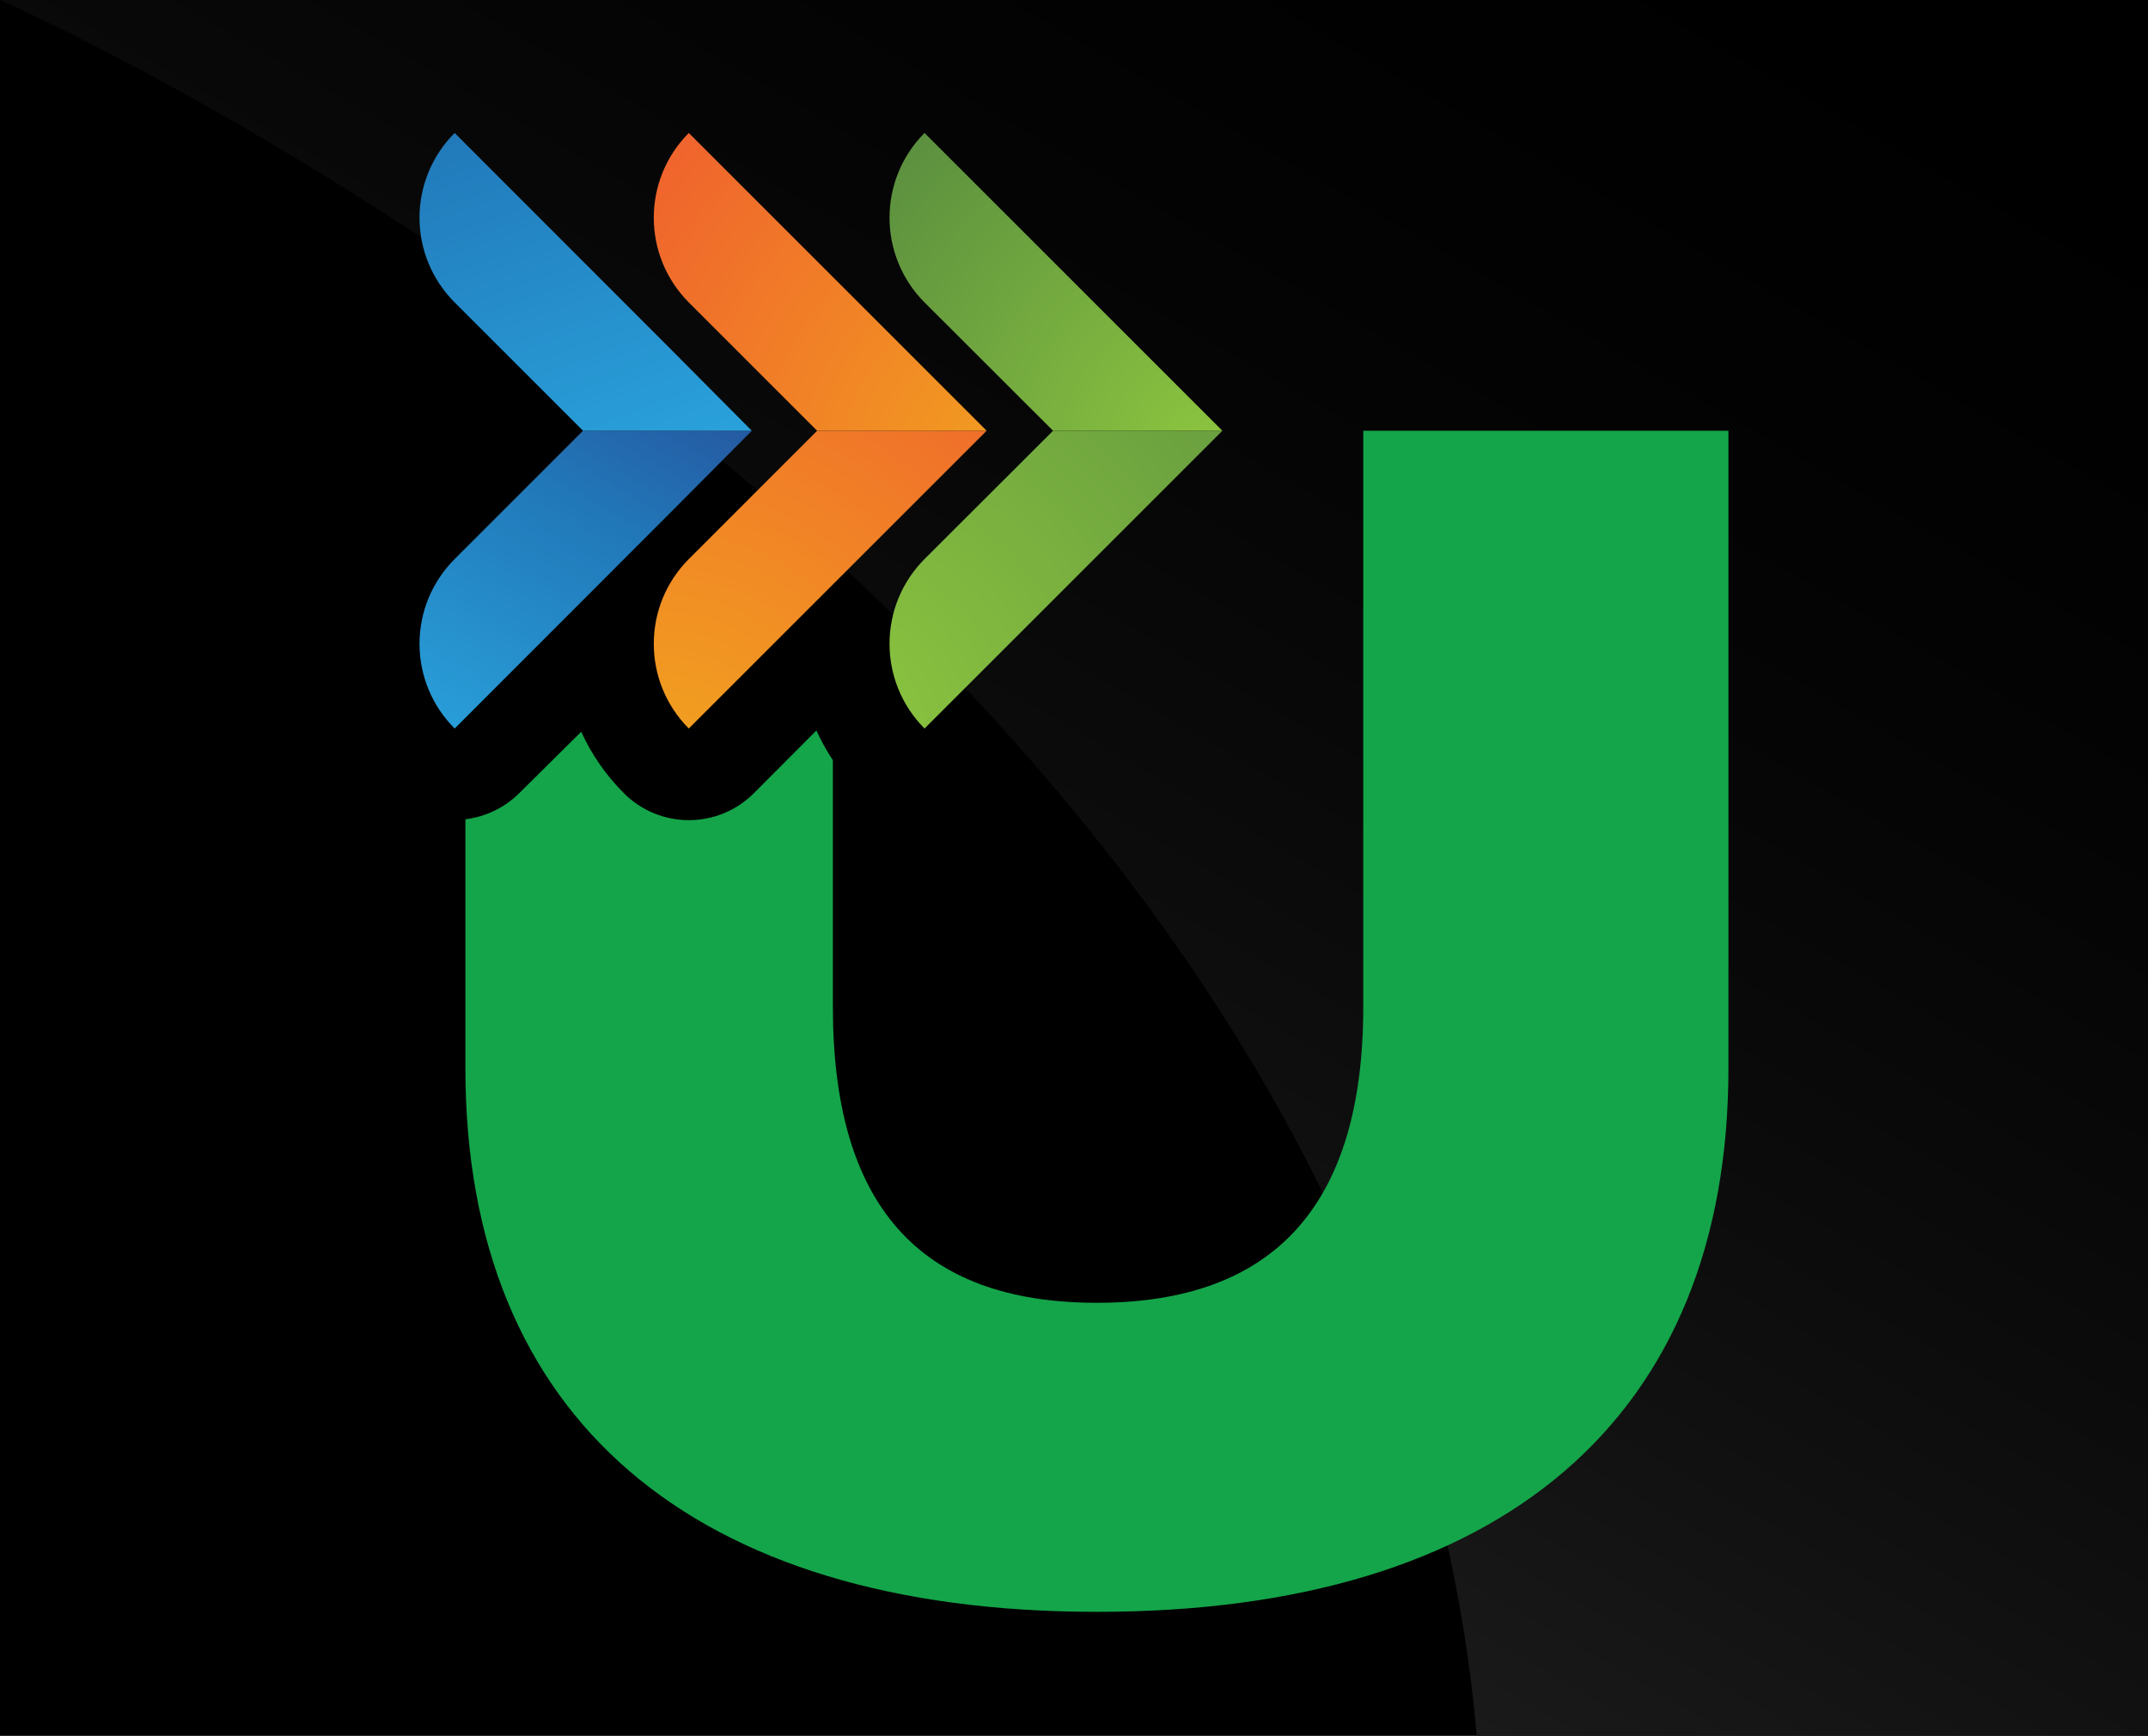
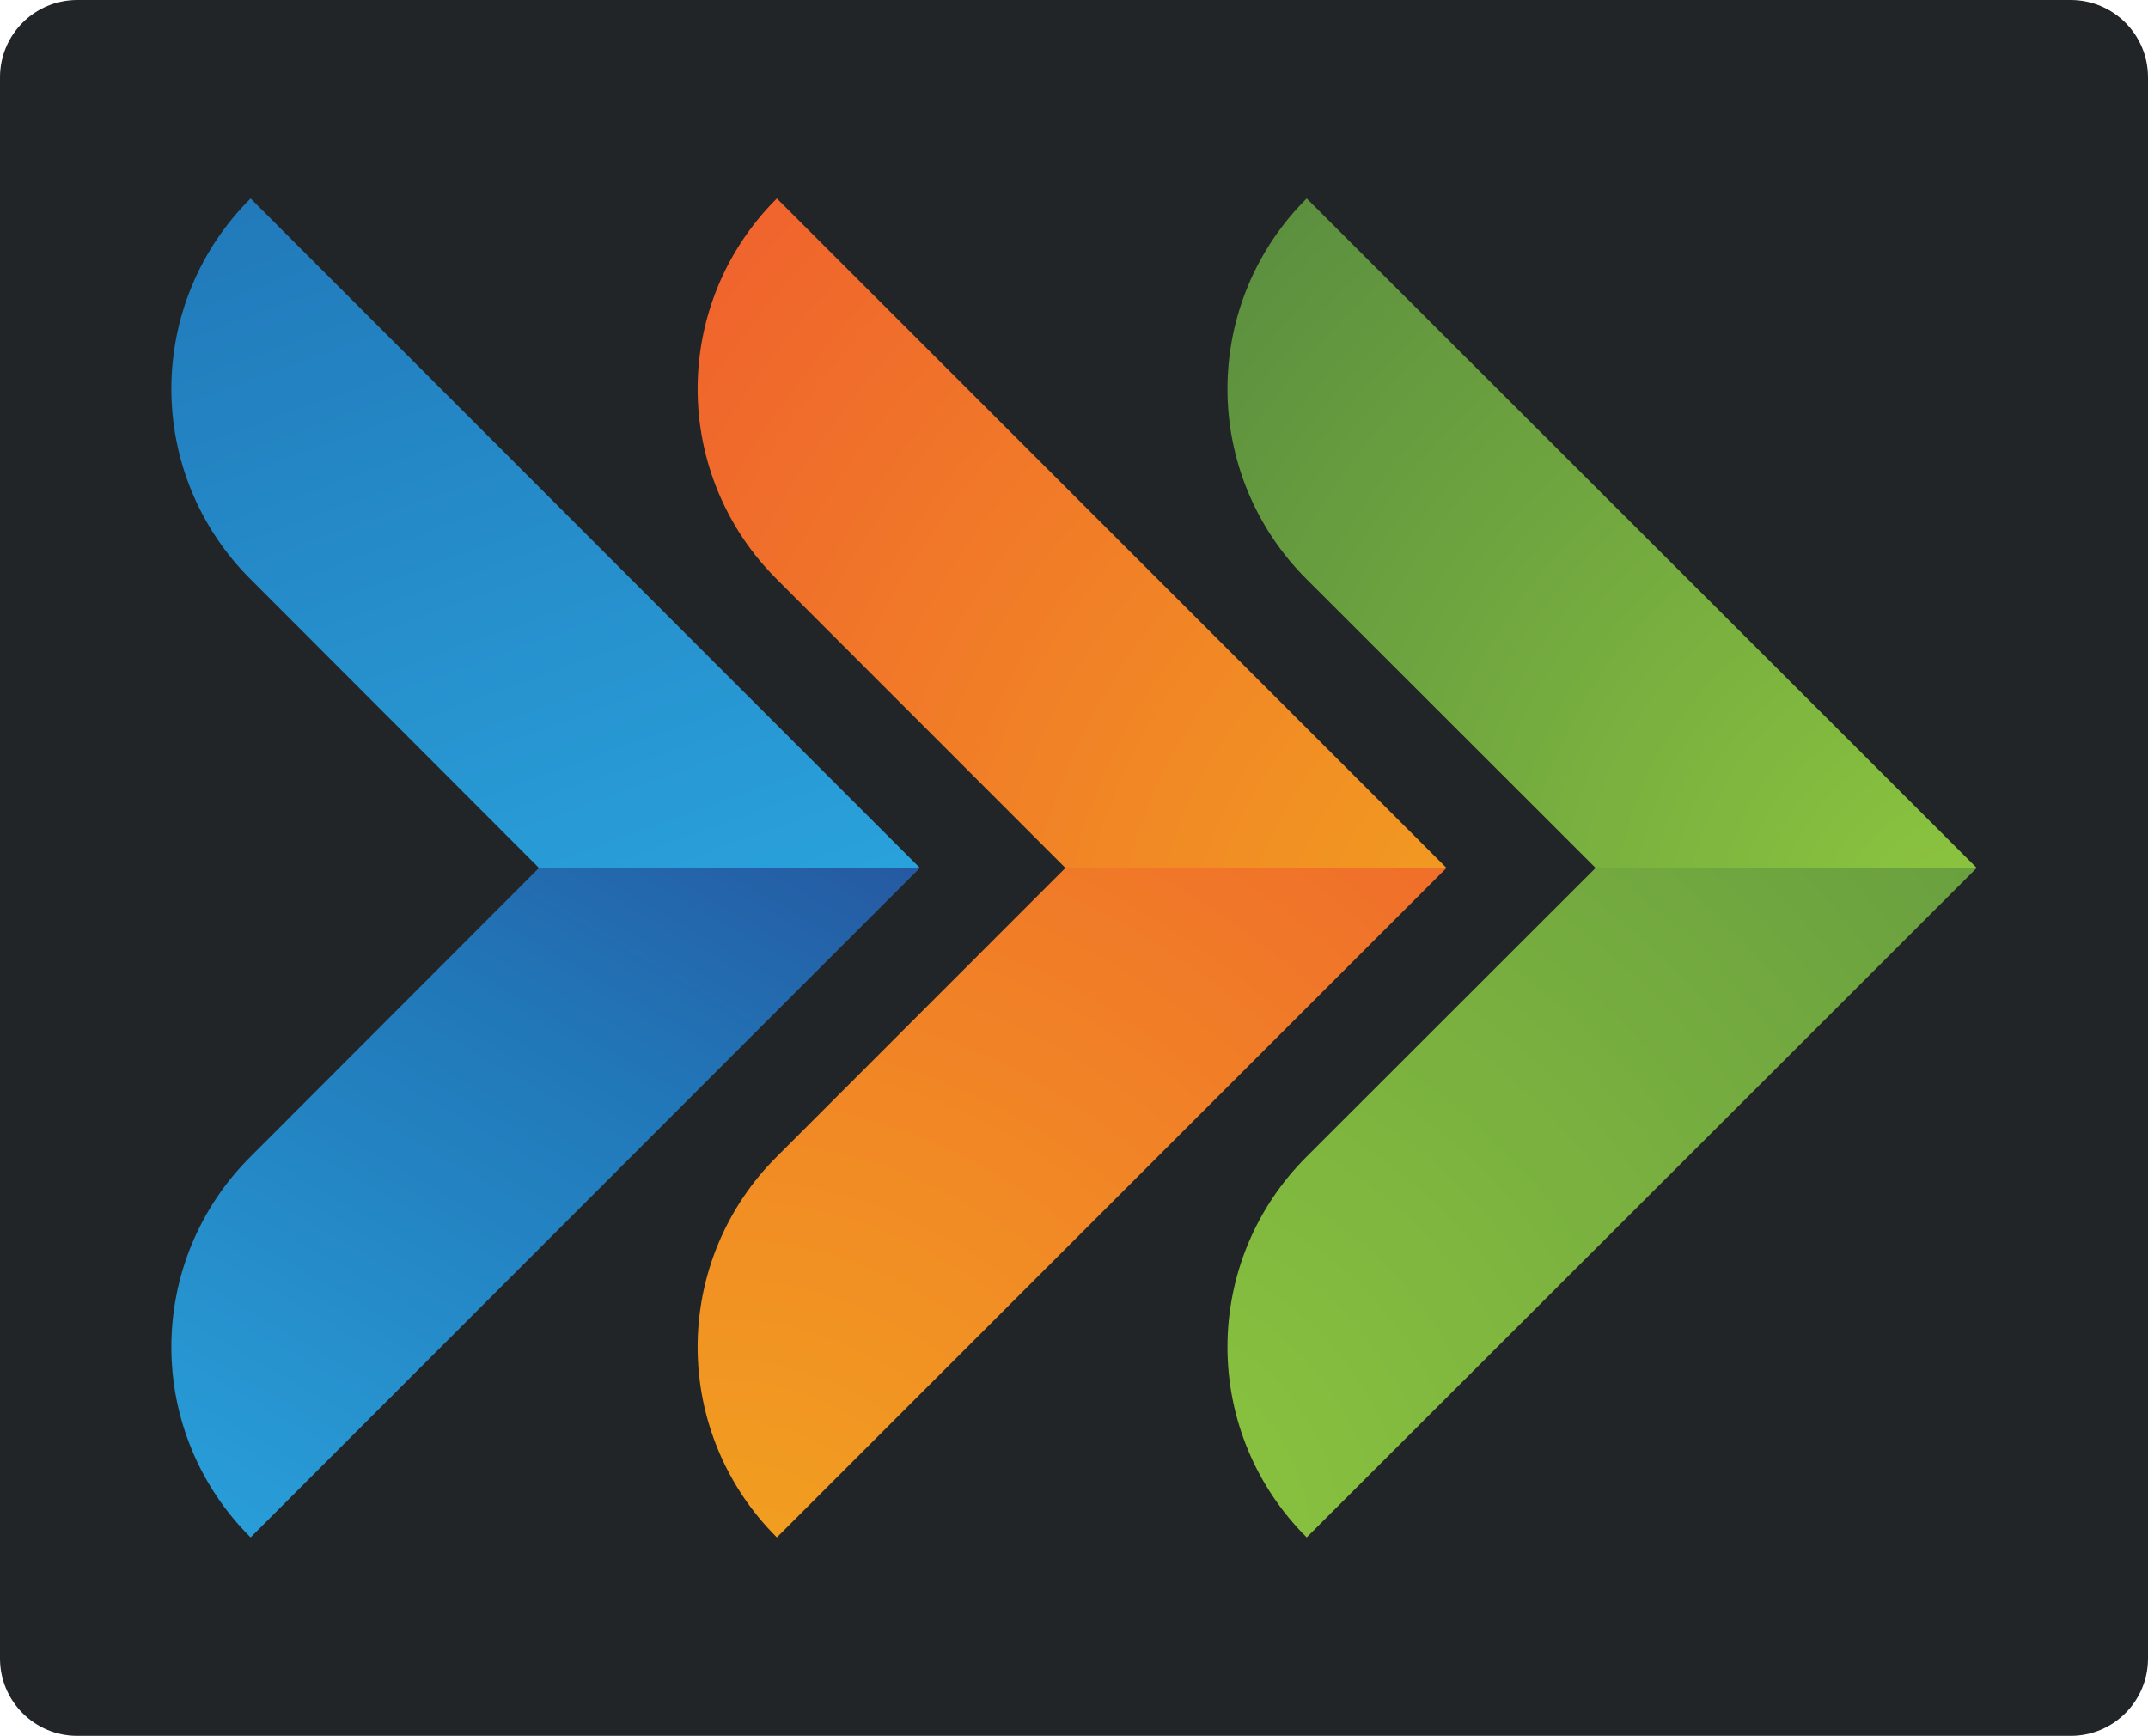
<svg xmlns="http://www.w3.org/2000/svg" xmlns:xlink="http://www.w3.org/1999/xlink" id="Layer_1" data-name="Layer 1" viewBox="0 0 120 97">
  <defs>
-     <style>.cls-1{fill:url(#linear-gradient);}.cls-2{opacity:0.1;}.cls-3{fill:#14a54a;}.cls-4{fill:url(#New_Gradient_Swatch_copy_40);}.cls-5{fill:url(#New_Gradient_Swatch_8);}.cls-6{fill:url(#New_Gradient_Swatch_8-2);}.cls-7{fill:url(#radial-gradient);}.cls-8{fill:url(#New_Gradient_Swatch_copy_38);}.cls-9{fill:url(#New_Gradient_Swatch_copy_38-2);}</style>
-     <linearGradient id="linear-gradient" x1="44.62" y1="75.13" x2="96" y2="-13.85" gradientUnits="userSpaceOnUse">
-       <stop offset="0" stop-color="#1a1a1a" />
-       <stop offset="1" stop-opacity="0" />
-     </linearGradient>
-     <radialGradient id="New_Gradient_Swatch_copy_40" cx="36.98" cy="43.39" r="39.23" gradientUnits="userSpaceOnUse">
+     <style>.cls-1{fill:#222527;}.cls-2{fill:url(#New_Gradient_Swatch_copy_40);}.cls-3{fill:url(#New_Gradient_Swatch_8);}.cls-4{fill:url(#New_Gradient_Swatch_8-2);}.cls-5{fill:url(#radial-gradient);}.cls-6{fill:url(#New_Gradient_Swatch_copy_38);}.cls-7{fill:url(#New_Gradient_Swatch_copy_38-2);}</style>
+     <radialGradient id="New_Gradient_Swatch_copy_40" cx="12.41" cy="89.4" r="89.3" gradientTransform="translate(27.76 3.65) scale(0.99 0.99)" gradientUnits="userSpaceOnUse">
      <stop offset="0" stop-color="#f1a41f" />
      <stop offset="1" stop-color="#f05530" />
    </radialGradient>
-     <linearGradient id="New_Gradient_Swatch_8" x1="24.43" y1="43.52" x2="40.6" y2="15.5" gradientUnits="userSpaceOnUse">
+     <linearGradient id="New_Gradient_Swatch_8" x1="11.81" y1="92.24" x2="48.15" y2="29.24" gradientUnits="userSpaceOnUse">
      <stop offset="0" stop-color="#2aa5de" />
      <stop offset="0.54" stop-color="#2177b8" />
      <stop offset="1" stop-color="#29418f" />
    </linearGradient>
-     <linearGradient id="New_Gradient_Swatch_8-2" x1="-28.08" y1="-5260.47" x2="-70.65" y2="-5245.11" gradientTransform="translate(-5224.33 56.22) rotate(90)" xlink:href="#New_Gradient_Swatch_8" />
-     <radialGradient id="radial-gradient" cx="59.07" cy="27.09" r="35.09" gradientUnits="userSpaceOnUse">
+     <linearGradient id="New_Gradient_Swatch_8-2" x1="460.23" y1="-1273.54" x2="364.53" y2="-1239.01" gradientTransform="translate(-1235.41 -402.59) rotate(90)" xlink:href="#New_Gradient_Swatch_8" />
+     <radialGradient id="radial-gradient" cx="62.7" cy="52.3" r="79.87" gradientTransform="translate(27.76 3.65) scale(0.99 0.99)" gradientUnits="userSpaceOnUse">
      <stop offset="0" stop-color="#f1a41f" />
      <stop offset="0.18" stop-color="#f19622" />
      <stop offset="1" stop-color="#f05530" />
    </radialGradient>
-     <radialGradient id="New_Gradient_Swatch_copy_38" cx="46.59" cy="40.83" r="46.48" gradientUnits="userSpaceOnUse">
+     <radialGradient id="New_Gradient_Swatch_copy_38" cx="34.28" cy="83.57" r="105.81" gradientTransform="translate(27.76 3.65) scale(0.99 0.99)" gradientUnits="userSpaceOnUse">
      <stop offset="0" stop-color="#8dc63f" />
      <stop offset="1" stop-color="#52853f" />
    </radialGradient>
-     <radialGradient id="New_Gradient_Swatch_copy_38-2" cx="68" cy="25.48" r="29.32" xlink:href="#New_Gradient_Swatch_copy_38" />
+     <radialGradient id="New_Gradient_Swatch_copy_38-2" cx="83.04" cy="48.62" r="66.75" xlink:href="#New_Gradient_Swatch_copy_38" />
  </defs>
-   <rect width="120" height="97" />
-   <path class="cls-1" d="M0,0S77,33.74,82.5,97H120V0Z" />
-   <path class="cls-3" d="M76.16,24.07v32.2c0,11-4.91,16.53-14.88,16.53S46.53,67.29,46.53,56.27V42.48a11.68,11.68,0,0,1-.92-1.66l-3.5,3.51a5.13,5.13,0,0,1-7.25,0,11.7,11.7,0,0,1-2.39-3.44L29,44.33a5.15,5.15,0,0,1-3,1.45V59.7c0,19.5,12.65,30.37,35.29,30.37S96.56,79.2,96.56,59.7V24.07Z" />
-   <path class="cls-4" d="M50.39,28.8l4.73-4.73H45.65l-7.17,7.17a6.71,6.71,0,0,0,0,9.47Z" />
-   <path class="cls-5" d="M37.3,28.8,42,24.07H32.57L25.4,31.24a6.69,6.69,0,0,0,0,9.47Z" />
-   <path class="cls-6" d="M37.3,19.34,25.4,7.43a6.69,6.69,0,0,0,0,9.47l7.17,7.17H42Z" />
-   <path class="cls-7" d="M38.48,16.9l7.17,7.17h9.47l-4.73-4.73L38.48,7.43A6.71,6.71,0,0,0,38.48,16.9Z" />
-   <path class="cls-8" d="M63.56,28.8l4.73-4.73H58.83l-7.18,7.17a6.71,6.71,0,0,0,0,9.47Z" />
-   <path class="cls-9" d="M63.56,19.34,51.65,7.43a6.71,6.71,0,0,0,0,9.47l7.18,7.17h9.46Z" />
+   <rect class="cls-1" width="120" height="97" rx="4.32" />
+   <path class="cls-2" d="M70.17,59.14,80.81,48.5H59.52L43.4,64.63a15,15,0,0,0,0,21.28Z" />
+   <path class="cls-3" d="M40.75,59.14,51.39,48.5H30.11L14,64.63a15,15,0,0,0,0,21.28Z" />
+   <path class="cls-4" d="M40.75,37.86,14,11.09a15,15,0,0,0,0,21.28L30.11,48.5H51.39Z" />
+   <path class="cls-5" d="M43.4,32.37,59.52,48.5H80.81L70.17,37.86,43.4,11.09A15,15,0,0,0,43.4,32.37Z" />
+   <path class="cls-6" d="M99.79,59.14,110.43,48.5H89.14L73,64.63a15,15,0,0,0,0,21.28Z" />
+   <path class="cls-7" d="M99.79,37.86,73,11.09a15,15,0,0,0,0,21.28L89.14,48.5h21.29Z" />
</svg>
